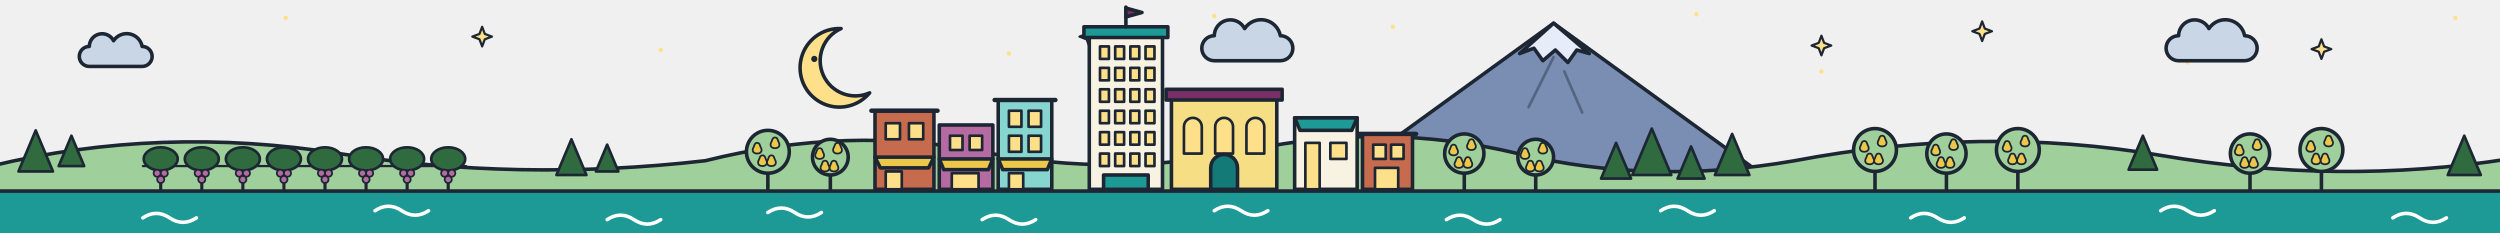
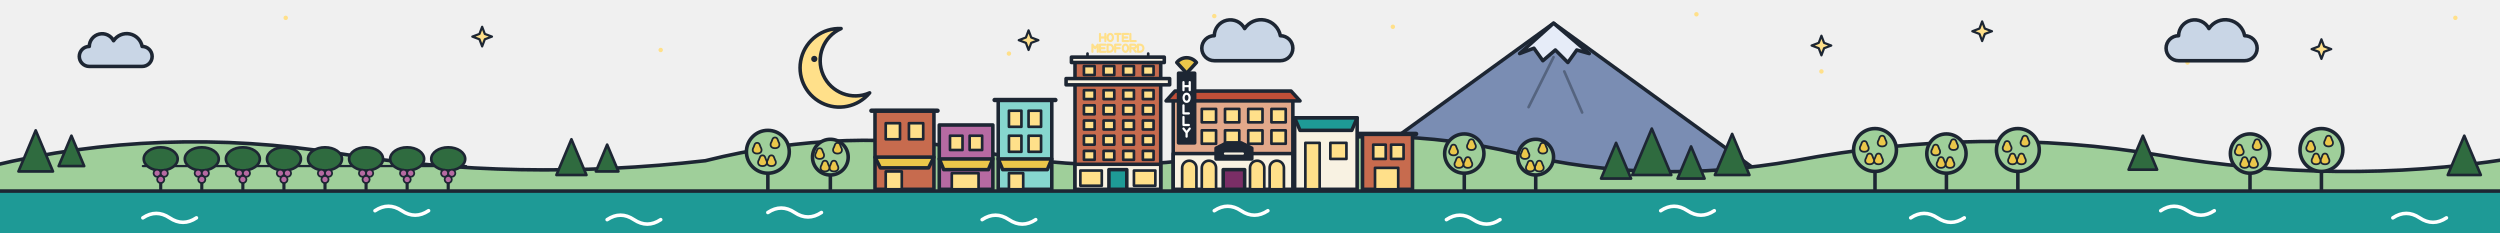
- <svg xmlns="http://www.w3.org/2000/svg" viewBox="-800 0 2800 260" role="img" aria-label="Cartoon Medford, Oregon skyline: Mt. McLoughlin, a historic downtown tower and storefronts, pear orchards, vineyards, fir-covered hills and the Rogue River at night">
+ <svg xmlns="http://www.w3.org/2000/svg" viewBox="-800 0 2800 260" role="img" aria-label="Cartoon Medford, Oregon skyline: Mt. McLoughlin, the Hotel Medford, the Holly Theatre, downtown storefronts, pear orchards, vineyards, fir-covered hills and the Rogue River at night">
  <g stroke="#1D2633" stroke-width="4" stroke-linejoin="round" stroke-linecap="round">
    <g transform="translate(-110 0)">
      <path d="M252 32A44 44 0 1 0 284 104A36 36 0 0 1 252 32Z" fill="#FFE08A" />
      <circle cx="222" cy="66" r="3.5" fill="#1D2633" stroke="none" />
    </g>
    <g fill="#FFE08A" stroke-width="2.5">
      <path d="M620 40l3 8 8 3-8 3-3 8-3-8-8-3 8-3z" />
-       <path d="M420 30l3 8 8 3-8 3-3 8-3-8-8-3 8-3z" />
+       <path d="M352 34l3 8 8 3-8 3-3 8-3-8-8-3 8-3z" />
      <path d="M-260 30l3 8 8 3-8 3-3 8-3-8-8-3 8-3z" />
      <path d="M1420 24l3 8 8 3-8 3-3 8-3-8-8-3 8-3z" />
      <path d="M1240 40l3 8 8 3-8 3-3 8-3-8-8-3 8-3z" />
      <path d="M1800 44l3 8 8 3-8 3-3 8-3-8-8-3 8-3z" />
    </g>
    <g fill="#FFE08A" stroke="none">
      <circle cx="560" cy="18" r="2.5" />
      <circle cx="760" cy="30" r="2.5" />
      <circle cx="330" cy="60" r="2.5" />
      <circle cx="1100" cy="16" r="2.5" />
      <circle cx="1240" cy="80" r="2.5" />
      <circle cx="-480" cy="20" r="2.5" />
      <circle cx="-60" cy="56" r="2.5" />
      <circle cx="1650" cy="70" r="2.5" />
      <circle cx="1950" cy="20" r="2.5" />
    </g>
    <path transform="translate(560 40) scale(1)" d="M0 0a18 18 0 0 1 34-8a22 22 0 0 1 40 8a14 14 0 0 1 0 28h-74a14 14 0 0 1 0-28z" fill="#C9D6E6" vector-effect="non-scaling-stroke" />
    <path transform="translate(1640 40) scale(1)" d="M0 0a18 18 0 0 1 34-8a22 22 0 0 1 40 8a14 14 0 0 1 0 28h-74a14 14 0 0 1 0-28z" fill="#C9D6E6" vector-effect="non-scaling-stroke" />
    <path transform="translate(-700 52) scale(0.8)" d="M0 0a18 18 0 0 1 34-8a22 22 0 0 1 40 8a14 14 0 0 1 0 28h-74a14 14 0 0 1 0-28z" fill="#C9D6E6" vector-effect="non-scaling-stroke" />
    <path d="M700 200L940 26L1180 200Z" fill="#7A8DB3" />
    <path d="M940 26L902 60L918 54L928 68L942 56L956 70L966 56L980 60Z" fill="#E6ECF8" />
    <path d="M940 64L912 120M952 80L972 126" fill="none" stroke-width="3" opacity="0.4" />
    <path d="M-810 186Q-620 140 -420 172T-10 180Q150 140 300 170T600 168T900 172T1210 180Q1420 140 1620 174T2010 178V216H-810Z" fill="#9FCF9A" />
    <path d="M-760 146L-740.68 192H-779.32Z" fill="#2F6B3F" stroke-width="3" />
    <path d="M-720 152L-705.72 186H-734.28Z" fill="#2F6B3F" stroke-width="3" />
    <path d="M-160 156L-143.2 196H-176.8Z" fill="#2F6B3F" stroke-width="3" />
    <path d="M-120 162L-107.4 192H-132.6Z" fill="#2F6B3F" stroke-width="3" />
    <path d="M1010 160L1026.8 200H993.2Z" fill="#2F6B3F" stroke-width="3" />
    <path d="M1050 144L1071.84 196H1028.16Z" fill="#2F6B3F" stroke-width="3" />
    <path d="M1094 164L1109.12 200H1078.88Z" fill="#2F6B3F" stroke-width="3" />
    <path d="M1140 150L1159.32 196H1120.68Z" fill="#2F6B3F" stroke-width="3" />
    <path d="M1960 152L1978.48 196H1941.52Z" fill="#2F6B3F" stroke-width="3" />
    <path d="M1600 152L1615.96 190H1584.04Z" fill="#2F6B3F" stroke-width="3" />
    <path d="M-640 186H-278" fill="none" stroke-width="2.5" />
    <path d="M-620 212V176" fill="none" stroke-width="3.5" />
    <ellipse cx="-620" cy="178" rx="19" ry="13" fill="#2F6B3F" stroke-width="3" />
    <g fill="#B66AA2" stroke-width="2">
      <circle cx="-624" cy="194" r="4" />
      <circle cx="-616" cy="194" r="4" />
      <circle cx="-620" cy="201" r="4" />
    </g>
    <path d="M-574 212V176" fill="none" stroke-width="3.5" />
    <ellipse cx="-574" cy="178" rx="19" ry="13" fill="#2F6B3F" stroke-width="3" />
    <g fill="#B66AA2" stroke-width="2">
      <circle cx="-578" cy="194" r="4" />
      <circle cx="-570" cy="194" r="4" />
      <circle cx="-574" cy="201" r="4" />
    </g>
    <path d="M-528 212V176" fill="none" stroke-width="3.5" />
    <ellipse cx="-528" cy="178" rx="19" ry="13" fill="#2F6B3F" stroke-width="3" />
    <g fill="#B66AA2" stroke-width="2">
      <circle cx="-532" cy="194" r="4" />
      <circle cx="-524" cy="194" r="4" />
      <circle cx="-528" cy="201" r="4" />
    </g>
    <path d="M-482 212V176" fill="none" stroke-width="3.5" />
    <ellipse cx="-482" cy="178" rx="19" ry="13" fill="#2F6B3F" stroke-width="3" />
    <g fill="#B66AA2" stroke-width="2">
      <circle cx="-486" cy="194" r="4" />
      <circle cx="-478" cy="194" r="4" />
      <circle cx="-482" cy="201" r="4" />
    </g>
    <path d="M-436 212V176" fill="none" stroke-width="3.5" />
    <ellipse cx="-436" cy="178" rx="19" ry="13" fill="#2F6B3F" stroke-width="3" />
    <g fill="#B66AA2" stroke-width="2">
      <circle cx="-440" cy="194" r="4" />
      <circle cx="-432" cy="194" r="4" />
      <circle cx="-436" cy="201" r="4" />
    </g>
    <path d="M-390 212V176" fill="none" stroke-width="3.5" />
    <ellipse cx="-390" cy="178" rx="19" ry="13" fill="#2F6B3F" stroke-width="3" />
    <g fill="#B66AA2" stroke-width="2">
      <circle cx="-394" cy="194" r="4" />
      <circle cx="-386" cy="194" r="4" />
      <circle cx="-390" cy="201" r="4" />
    </g>
    <path d="M-344 212V176" fill="none" stroke-width="3.5" />
    <ellipse cx="-344" cy="178" rx="19" ry="13" fill="#2F6B3F" stroke-width="3" />
    <g fill="#B66AA2" stroke-width="2">
      <circle cx="-348" cy="194" r="4" />
      <circle cx="-340" cy="194" r="4" />
      <circle cx="-344" cy="201" r="4" />
    </g>
    <path d="M-298 212V176" fill="none" stroke-width="3.5" />
    <ellipse cx="-298" cy="178" rx="19" ry="13" fill="#2F6B3F" stroke-width="3" />
    <g fill="#B66AA2" stroke-width="2">
      <circle cx="-302" cy="194" r="4" />
      <circle cx="-294" cy="194" r="4" />
      <circle cx="-298" cy="201" r="4" />
    </g>
    <path d="M1300 212v-20" fill="none" />
    <circle cx="1300" cy="168" r="24" fill="#9FCF9A" />
    <path d="M1288 158c3 0 3 3 4 5c2 3 1 7-4 7s-6-4-4-7c1-2 1-5 4-5z" fill="#EBC74A" stroke-width="2" />
    <path d="M1308 152c3 0 3 3 4 5c2 3 1 7-4 7s-6-4-4-7c1-2 1-5 4-5z" fill="#EBC74A" stroke-width="2" />
    <path d="M1304 172c3 0 3 3 4 5c2 3 1 7-4 7s-6-4-4-7c1-2 1-5 4-5z" fill="#EBC74A" stroke-width="2" />
    <path d="M1294 172c3 0 3 3 4 5c2 3 1 7-4 7s-6-4-4-7c1-2 1-5 4-5z" fill="#EBC74A" stroke-width="2" />
    <path d="M1380 212v-18" fill="none" />
    <circle cx="1380" cy="172" r="22" fill="#9FCF9A" />
    <path d="M1368 162c3 0 3 3 4 5c2 3 1 7-4 7s-6-4-4-7c1-2 1-5 4-5z" fill="#EBC74A" stroke-width="2" />
    <path d="M1388 156c3 0 3 3 4 5c2 3 1 7-4 7s-6-4-4-7c1-2 1-5 4-5z" fill="#EBC74A" stroke-width="2" />
    <path d="M1384 176c3 0 3 3 4 5c2 3 1 7-4 7s-6-4-4-7c1-2 1-5 4-5z" fill="#EBC74A" stroke-width="2" />
    <path d="M1374 176c3 0 3 3 4 5c2 3 1 7-4 7s-6-4-4-7c1-2 1-5 4-5z" fill="#EBC74A" stroke-width="2" />
    <path d="M1460 212v-20" fill="none" />
    <circle cx="1460" cy="168" r="24" fill="#9FCF9A" />
    <path d="M1448 158c3 0 3 3 4 5c2 3 1 7-4 7s-6-4-4-7c1-2 1-5 4-5z" fill="#EBC74A" stroke-width="2" />
    <path d="M1468 152c3 0 3 3 4 5c2 3 1 7-4 7s-6-4-4-7c1-2 1-5 4-5z" fill="#EBC74A" stroke-width="2" />
    <path d="M1464 172c3 0 3 3 4 5c2 3 1 7-4 7s-6-4-4-7c1-2 1-5 4-5z" fill="#EBC74A" stroke-width="2" />
    <path d="M1454 172c3 0 3 3 4 5c2 3 1 7-4 7s-6-4-4-7c1-2 1-5 4-5z" fill="#EBC74A" stroke-width="2" />
    <path d="M1720 212v-18" fill="none" />
    <circle cx="1720" cy="172" r="22" fill="#9FCF9A" />
    <path d="M1708 162c3 0 3 3 4 5c2 3 1 7-4 7s-6-4-4-7c1-2 1-5 4-5z" fill="#EBC74A" stroke-width="2" />
    <path d="M1728 156c3 0 3 3 4 5c2 3 1 7-4 7s-6-4-4-7c1-2 1-5 4-5z" fill="#EBC74A" stroke-width="2" />
    <path d="M1724 176c3 0 3 3 4 5c2 3 1 7-4 7s-6-4-4-7c1-2 1-5 4-5z" fill="#EBC74A" stroke-width="2" />
    <path d="M1714 176c3 0 3 3 4 5c2 3 1 7-4 7s-6-4-4-7c1-2 1-5 4-5z" fill="#EBC74A" stroke-width="2" />
    <path d="M1800 212v-20" fill="none" />
    <circle cx="1800" cy="168" r="24" fill="#9FCF9A" />
    <path d="M1788 158c3 0 3 3 4 5c2 3 1 7-4 7s-6-4-4-7c1-2 1-5 4-5z" fill="#EBC74A" stroke-width="2" />
    <path d="M1808 152c3 0 3 3 4 5c2 3 1 7-4 7s-6-4-4-7c1-2 1-5 4-5z" fill="#EBC74A" stroke-width="2" />
    <path d="M1804 172c3 0 3 3 4 5c2 3 1 7-4 7s-6-4-4-7c1-2 1-5 4-5z" fill="#EBC74A" stroke-width="2" />
    <path d="M1794 172c3 0 3 3 4 5c2 3 1 7-4 7s-6-4-4-7c1-2 1-5 4-5z" fill="#EBC74A" stroke-width="2" />
    <path d="M60 212v-18" fill="none" />
    <circle cx="60" cy="170" r="24" fill="#9FCF9A" />
    <path d="M48 160c3 0 3 3 4 5c2 3 1 7-4 7s-6-4-4-7c1-2 1-5 4-5z" fill="#EBC74A" stroke-width="2" />
    <path d="M68 154c3 0 3 3 4 5c2 3 1 7-4 7s-6-4-4-7c1-2 1-5 4-5z" fill="#EBC74A" stroke-width="2" />
    <path d="M64 174c3 0 3 3 4 5c2 3 1 7-4 7s-6-4-4-7c1-2 1-5 4-5z" fill="#EBC74A" stroke-width="2" />
    <path d="M54 174c3 0 3 3 4 5c2 3 1 7-4 7s-6-4-4-7c1-2 1-5 4-5z" fill="#EBC74A" stroke-width="2" />
    <path d="M130 212v-16" fill="none" />
    <circle cx="130" cy="176" r="20" fill="#9FCF9A" />
    <path d="M118 166c3 0 3 3 4 5c2 3 1 7-4 7s-6-4-4-7c1-2 1-5 4-5z" fill="#EBC74A" stroke-width="2" />
    <path d="M138 160c3 0 3 3 4 5c2 3 1 7-4 7s-6-4-4-7c1-2 1-5 4-5z" fill="#EBC74A" stroke-width="2" />
    <path d="M134 180c3 0 3 3 4 5c2 3 1 7-4 7s-6-4-4-7c1-2 1-5 4-5z" fill="#EBC74A" stroke-width="2" />
    <path d="M124 180c3 0 3 3 4 5c2 3 1 7-4 7s-6-4-4-7c1-2 1-5 4-5z" fill="#EBC74A" stroke-width="2" />
-     <rect x="420" y="40" width="82" height="172" fill="#F8F2E2" />
-     <rect x="414" y="30" width="94" height="12" fill="#1E9A96" />
-     <path d="M461 30V8" fill="none" />
-     <path d="M461 9l18 5-18 5z" fill="#7A2E66" />
-     <g fill="#FFE08A" stroke-width="3">
-       <rect x="432" y="52" width="10" height="14" />
-       <rect x="449" y="52" width="10" height="14" />
-       <rect x="466" y="52" width="10" height="14" />
-       <rect x="483" y="52" width="10" height="14" />
-       <rect x="432" y="76" width="10" height="14" />
-       <rect x="449" y="76" width="10" height="14" />
-       <rect x="466" y="76" width="10" height="14" />
-       <rect x="483" y="76" width="10" height="14" />
-       <rect x="432" y="100" width="10" height="14" />
-       <rect x="449" y="100" width="10" height="14" />
-       <rect x="466" y="100" width="10" height="14" />
-       <rect x="483" y="100" width="10" height="14" />
-       <rect x="432" y="124" width="10" height="14" />
-       <rect x="449" y="124" width="10" height="14" />
-       <rect x="466" y="124" width="10" height="14" />
-       <rect x="483" y="124" width="10" height="14" />
-       <rect x="432" y="148" width="10" height="14" />
-       <rect x="449" y="148" width="10" height="14" />
-       <rect x="466" y="148" width="10" height="14" />
-       <rect x="483" y="148" width="10" height="14" />
-       <rect x="432" y="172" width="10" height="14" />
-       <rect x="449" y="172" width="10" height="14" />
-       <rect x="466" y="172" width="10" height="14" />
-       <rect x="483" y="172" width="10" height="14" />
-     </g>
-     <rect x="436" y="196" width="50" height="16" fill="#1E9A96" />
-     <rect x="512" y="110" width="118" height="102" fill="#F6DE85" />
-     <rect x="506" y="100" width="130" height="12" fill="#7A2E66" />
-     <g fill="#FFE08A" stroke-width="3">
-       <path d="M526 172v-30a10 10 0 0 1 20 0v30z" />
-       <path d="M561 172v-30a10 10 0 0 1 20 0v30z" />
-       <path d="M596 172v-30a10 10 0 0 1 20 0v30z" />
-     </g>
-     <path d="M556 212v-24a15 15 0 0 1 30 0v24z" fill="#137A77" />
+     <path d="M418 66V60M486 66V60" fill="none" stroke-width="3" />
+     <path d="M 432 38 V 46 M 438 38 V 46 M 432 42 H 438M 443.5 38 C 439.5 38 439.5 46 443.5 46 C 447.5 46 447.5 38 443.5 38 ZM 449 38 H 455 M 452 38 V 46M 463.5 38 H 457.5 V 46 H 463.5 M 457.5 42 H 462.5M 466 38 V 46 H 472 M 423.5 58 V 50 L 426.5 54 L 429.5 50 V 58M 438 50 H 432 V 58 H 438 M 432 54 H 437M 440.5 50 V 58 H 442.5 C 448 58 448 50 442.5 50 ZM 455 50 H 449 V 58 M 449 54 H 454M 460.5 50 C 456.5 50 456.5 58 460.5 58 C 464.5 58 464.5 50 460.5 50 ZM 466 58 V 50 H 470 C 473 50 473 54 470 54 H 466 M 469 54 L 472 58M 474.5 50 V 58 H 476.5 C 482 58 482 50 476.5 50 Z" fill="none" stroke="#FFE08A" stroke-width="2.4" />
+     <rect x="404" y="68" width="96" height="144" fill="#C76B4E" />
+     <rect x="400" y="64" width="104" height="6" fill="#F8F2E2" />
+     <rect x="394" y="88" width="116" height="7" fill="#F8F2E2" />
+     <rect x="404" y="184" width="96" height="28" fill="#F8F2E2" />
+     <g fill="#FFE08A" stroke-width="3">
+       <rect x="414" y="74" width="12" height="10" />
+       <rect x="436" y="74" width="12" height="10" />
+       <rect x="458" y="74" width="12" height="10" />
+       <rect x="480" y="74" width="12" height="10" />
+       <rect x="414" y="101" width="12" height="10" />
+       <rect x="436" y="101" width="12" height="10" />
+       <rect x="458" y="101" width="12" height="10" />
+       <rect x="480" y="101" width="12" height="10" />
+       <rect x="414" y="118" width="12" height="10" />
+       <rect x="436" y="118" width="12" height="10" />
+       <rect x="458" y="118" width="12" height="10" />
+       <rect x="480" y="118" width="12" height="10" />
+       <rect x="414" y="135" width="12" height="10" />
+       <rect x="436" y="135" width="12" height="10" />
+       <rect x="458" y="135" width="12" height="10" />
+       <rect x="480" y="135" width="12" height="10" />
+       <rect x="414" y="152" width="12" height="10" />
+       <rect x="436" y="152" width="12" height="10" />
+       <rect x="458" y="152" width="12" height="10" />
+       <rect x="480" y="152" width="12" height="10" />
+       <rect x="414" y="169" width="12" height="10" />
+       <rect x="436" y="169" width="12" height="10" />
+       <rect x="458" y="169" width="12" height="10" />
+       <rect x="480" y="169" width="12" height="10" />
+     </g>
+     <g fill="#FFE08A" stroke-width="3">
+       <rect x="410" y="191" width="24" height="17" />
+       <rect x="470" y="191" width="24" height="17" />
+     </g>
+     <rect x="442" y="190" width="20" height="22" fill="#1E9A96" />
+     <rect x="514" y="112" width="134" height="100" fill="#E2A88A" />
+     <path d="M506 113L516 102H646L656 113Z" fill="#C04F38" />
+     <rect x="514" y="172" width="134" height="40" fill="#F8F2E2" />
+     <g fill="#FFE08A" stroke-width="3">
+       <rect x="546" y="122" width="16" height="15" />
+       <rect x="572" y="122" width="16" height="15" />
+       <rect x="598" y="122" width="16" height="15" />
+       <rect x="624" y="122" width="16" height="15" />
+       <rect x="546" y="146" width="16" height="15" />
+       <rect x="572" y="146" width="16" height="15" />
+       <rect x="598" y="146" width="16" height="15" />
+       <rect x="624" y="146" width="16" height="15" />
+     </g>
+     <g fill="#FFE08A" stroke-width="3">
+       <path d="M524 212v-24a8 8 0 0 1 16 0v24z" />
+       <path d="M546 212v-24a8 8 0 0 1 16 0v24z" />
+       <path d="M600 212v-24a8 8 0 0 1 16 0v24z" />
+       <path d="M622 212v-24a8 8 0 0 1 16 0v24z" />
+     </g>
+     <rect x="570" y="190" width="24" height="22" fill="#7A2E66" />
+     <path d="M562 178H602V166L590 160H574L562 166Z" fill="#1D2633" />
+     <path d="M572 172H592" fill="none" stroke="#F8F2E2" stroke-width="2.5" />
+     <path d="M520 160V82H538V160Z" fill="#1D2633" />
+     <path d="M529 82L518 70A14 14 0 0 1 540 70Z" fill="#EBC74A" />
+     <path d="M 525.5 92 V 101 M 532.5 92 V 101 M 525.5 96.5 H 532.5M 529 105 C 524.5 105 524.5 114 529 114 C 533.5 114 533.5 105 529 105 ZM 525.5 118 V 127 H 531.5M 525.5 131 V 140 H 531.5M 525.5 144 L 529 148.5 L 532.5 144 M 529 148.5 V 153" fill="none" stroke="#FFFFFF" stroke-width="2.5" />
    <rect x="180" y="124" width="66" height="88" fill="#C76B4E" />
    <rect x="252" y="140" width="60" height="72" fill="#B66AA2" />
    <rect x="318" y="112" width="60" height="100" fill="#86D6CF" />
    <path d="M176 124h74M314 112h68" fill="none" stroke-width="5" />
    <g fill="#FFE08A" stroke-width="3">
      <rect x="192" y="138" width="16" height="18" />
      <rect x="218" y="138" width="16" height="18" />
      <rect x="264" y="152" width="14" height="16" />
      <rect x="286" y="152" width="14" height="16" />
      <rect x="330" y="124" width="14" height="18" />
      <rect x="352" y="124" width="14" height="18" />
      <rect x="330" y="152" width="14" height="18" />
      <rect x="352" y="152" width="14" height="18" />
    </g>
    <path d="M180 176h66l-6 12h-54zM252 178h60l-5 12h-50zM318 178h60l-5 12h-50z" fill="#EBC74A" />
    <g fill="#FFE08A" stroke-width="3">
      <rect x="192" y="192" width="18" height="20" />
      <rect x="266" y="194" width="30" height="18" />
      <rect x="330" y="194" width="16" height="18" />
    </g>
    <rect x="650" y="132" width="70" height="80" fill="#F8F2E2" />
    <path d="M650 132h70l-6 14h-58z" fill="#1E9A96" />
    <rect x="726" y="150" width="56" height="62" fill="#C76B4E" />
    <path d="M722 150h64" fill="none" stroke-width="5" />
    <g fill="#FFE08A" stroke-width="3">
      <rect x="662" y="160" width="16" height="52" />
      <rect x="690" y="160" width="18" height="18" />
      <rect x="738" y="162" width="14" height="16" />
      <rect x="758" y="162" width="14" height="16" />
      <rect x="740" y="188" width="26" height="24" />
    </g>
    <path d="M840 212v-18" fill="none" />
    <circle cx="840" cy="172" r="22" fill="#9FCF9A" />
    <path d="M828 162c3 0 3 3 4 5c2 3 1 7-4 7s-6-4-4-7c1-2 1-5 4-5z" fill="#EBC74A" stroke-width="2" />
    <path d="M848 156c3 0 3 3 4 5c2 3 1 7-4 7s-6-4-4-7c1-2 1-5 4-5z" fill="#EBC74A" stroke-width="2" />
    <path d="M844 176c3 0 3 3 4 5c2 3 1 7-4 7s-6-4-4-7c1-2 1-5 4-5z" fill="#EBC74A" stroke-width="2" />
    <path d="M834 176c3 0 3 3 4 5c2 3 1 7-4 7s-6-4-4-7c1-2 1-5 4-5z" fill="#EBC74A" stroke-width="2" />
    <path d="M920 212v-16" fill="none" />
    <circle cx="920" cy="176" r="20" fill="#9FCF9A" />
    <path d="M908 166c3 0 3 3 4 5c2 3 1 7-4 7s-6-4-4-7c1-2 1-5 4-5z" fill="#EBC74A" stroke-width="2" />
    <path d="M928 160c3 0 3 3 4 5c2 3 1 7-4 7s-6-4-4-7c1-2 1-5 4-5z" fill="#EBC74A" stroke-width="2" />
    <path d="M924 180c3 0 3 3 4 5c2 3 1 7-4 7s-6-4-4-7c1-2 1-5 4-5z" fill="#EBC74A" stroke-width="2" />
    <path d="M914 180c3 0 3 3 4 5c2 3 1 7-4 7s-6-4-4-7c1-2 1-5 4-5z" fill="#EBC74A" stroke-width="2" />
    <path d="M-810 214H2010V264H-810Z" fill="#1E9A96" />
    <path d="M60 238q15-10 30 0t30 0M300 246q15-10 30 0t30 0M560 236q15-10 30 0t30 0M820 246q15-10 30 0t30 0M1060 236q15-10 30 0t30 0M-640 244q15-10 30 0t30 0M-380 236q15-10 30 0t30 0M1340 244q15-10 30 0t30 0M1620 236q15-10 30 0t30 0M1880 244q15-10 30 0t30 0M-120 246q15-10 30 0t30 0" fill="none" stroke="#fff" stroke-width="4" />
  </g>
</svg>
